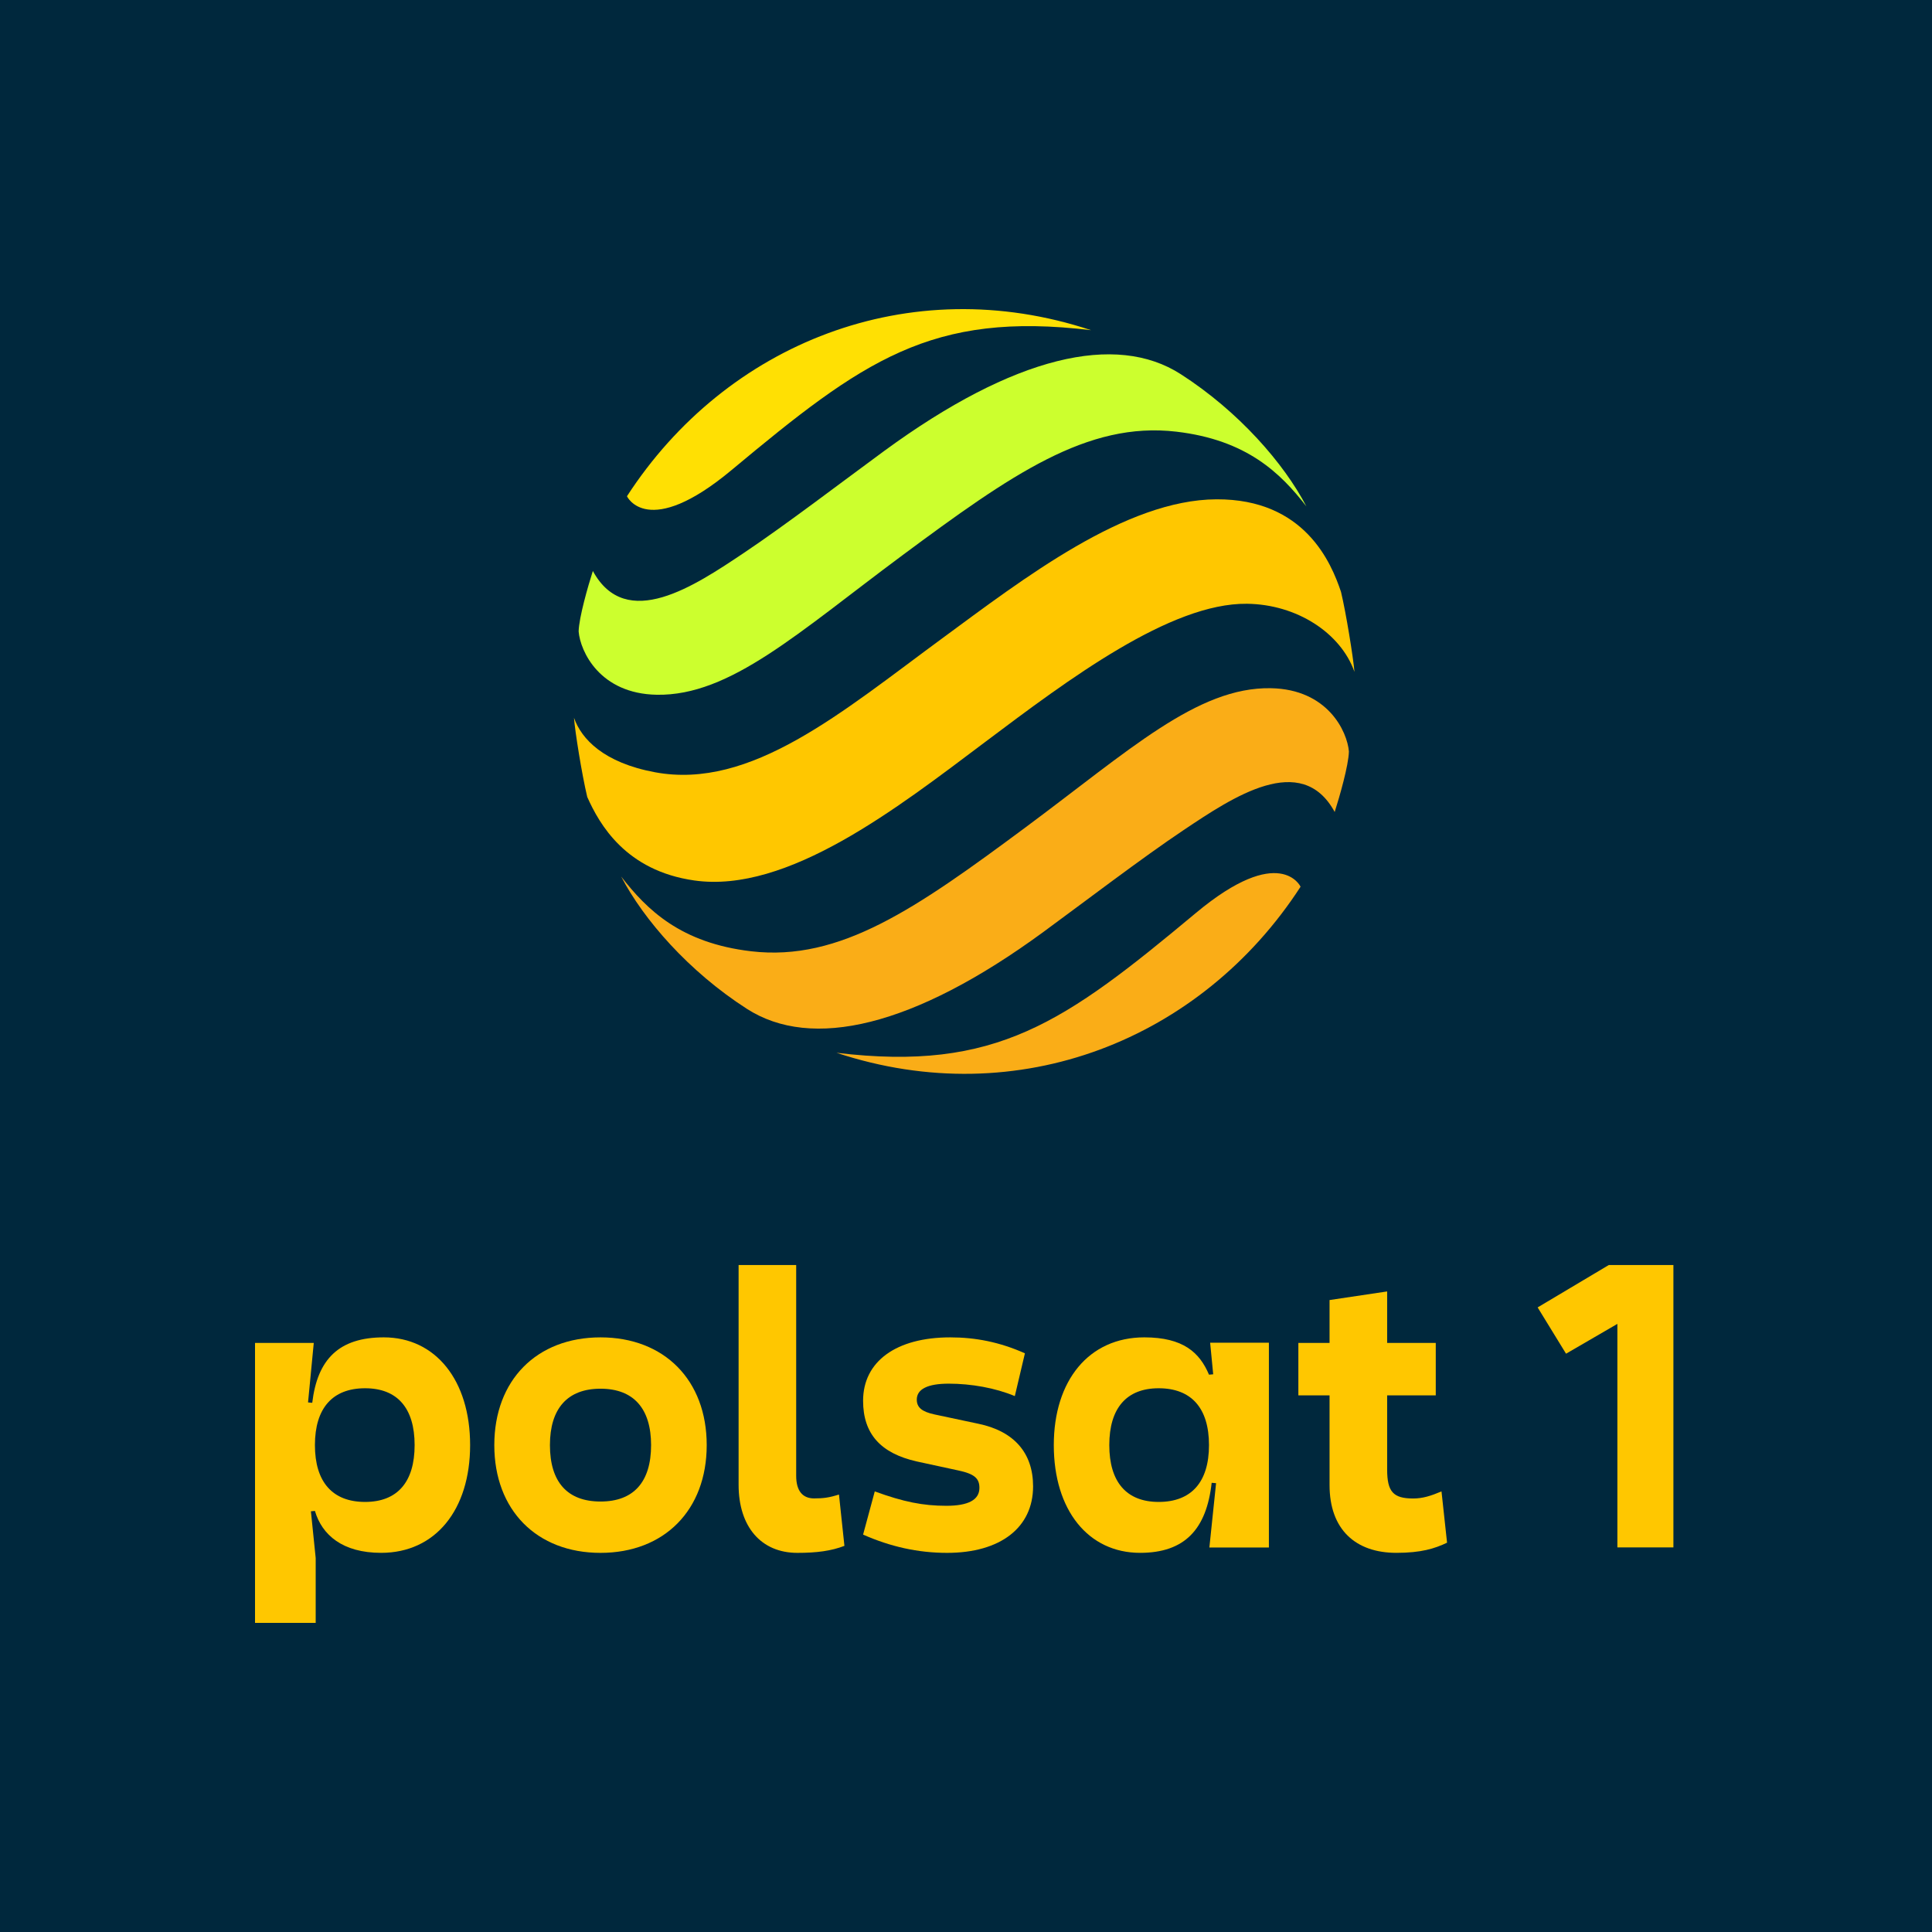
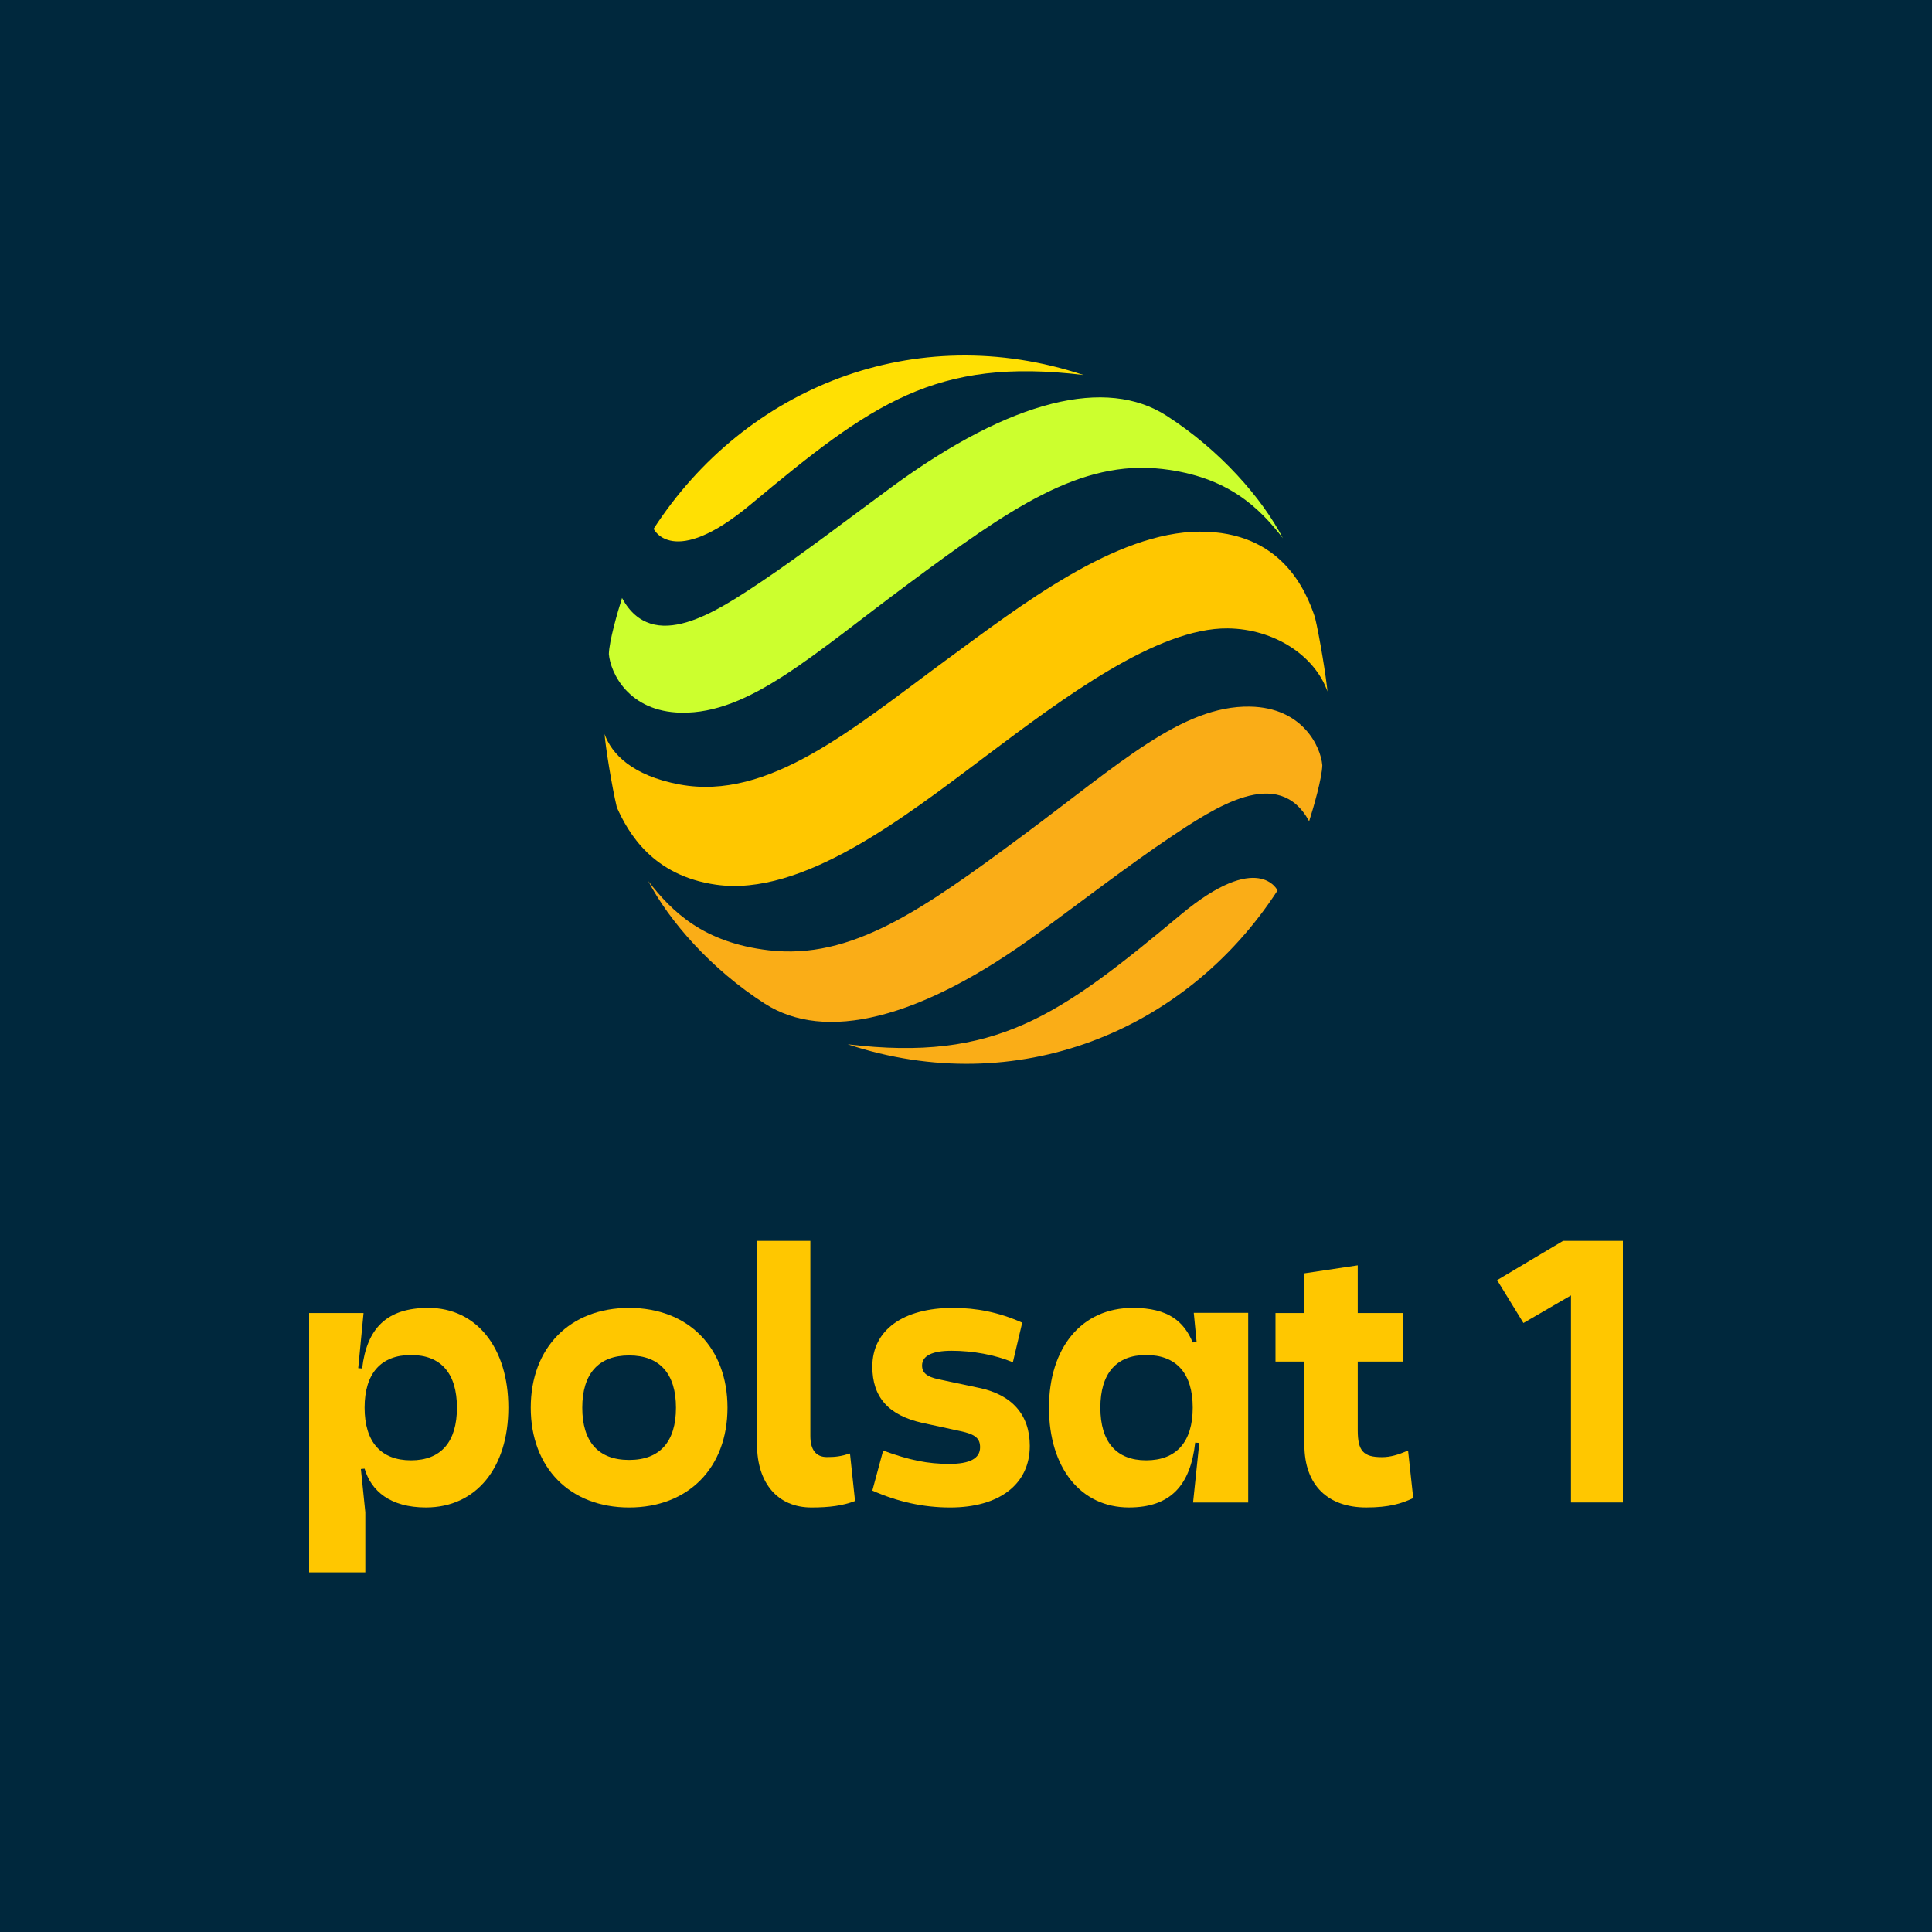
<svg xmlns="http://www.w3.org/2000/svg" width="250" height="250" viewBox="0 0 250 250" fill="none">
  <rect width="250" height="250" fill="#00283D" />
-   <path d="M89.841 113.932C101.9 115.649 116.083 104.582 127.513 95.988C138.238 87.924 151.45 78.017 161.348 78.127C167.825 78.201 173.493 81.916 175.269 86.941C175.099 85.02 174.181 79.317 173.524 76.583C172.27 72.85 168.845 64.561 157.418 64.61C145.627 64.663 132.446 74.872 121.934 82.594C108.886 92.184 97.187 102.227 84.773 99.933C78.112 98.701 75.23 95.621 74.274 92.88C74.401 94.622 75.276 100.125 75.989 103.127C77.588 106.709 80.988 112.671 89.841 113.932Z" fill="#FFC700" />
-   <path d="M141.183 42.725C117.623 34.917 93.946 44.445 81.128 64.214C81.128 64.214 83.777 69.904 94.667 60.823C111.64 46.674 120.481 40.234 141.183 42.725Z" fill="#FFE003" />
-   <path d="M114.415 58.353C109.196 62.176 101.616 67.965 96.246 71.553C89.893 75.801 81.016 81.787 76.715 73.884C76.089 75.838 74.918 79.907 74.875 81.71C75.088 84.278 77.6 89.774 84.989 89.901C94.486 90.064 103.287 81.861 116.733 71.883C130.864 61.399 140.703 54.513 152.214 55.857C161.335 56.923 165.709 61.224 169.044 65.527C166.153 59.981 160.315 53.252 152.774 48.409C144.418 43.039 131.261 46.014 114.415 58.353Z" fill="#CCFF2E" />
-   <path d="M108.24 136.229C131.799 144.037 155.477 134.509 168.294 114.74C168.294 114.74 165.646 109.05 154.755 118.131C137.783 132.28 128.942 138.719 108.24 136.229Z" fill="#FAAD17" />
-   <path d="M135.008 120.6C140.227 116.777 147.807 110.988 153.177 107.4C159.53 103.152 168.408 97.166 172.708 105.07C173.334 103.115 174.505 99.046 174.548 97.243C174.336 94.675 171.823 89.179 164.434 89.053C154.937 88.889 146.136 97.092 132.69 107.07C118.559 117.554 108.72 124.441 97.21 123.096C88.088 122.03 83.714 117.729 80.379 113.426C83.27 118.972 89.108 125.701 96.649 130.544C105.005 135.914 118.162 132.94 135.008 120.6Z" fill="#FAAD17" />
-   <path d="M49.666 173.054C43.871 173.054 41.073 175.877 40.404 181.523L39.86 181.473L40.602 173.772H33V210H40.85V201.605L40.231 195.563L40.751 195.514C41.667 198.634 44.341 200.937 49.319 200.937C56.351 200.937 60.833 195.365 60.833 186.995C60.834 178.6 56.352 173.054 49.666 173.054ZM47.239 194.349C43.029 194.349 40.751 191.774 40.751 186.995C40.751 182.216 43.029 179.64 47.239 179.64C51.424 179.64 53.652 182.216 53.652 186.995C53.652 191.774 51.424 194.349 47.239 194.349Z" fill="#FFC700" />
-   <path d="M84.25 186.998C84.25 182.266 81.984 179.698 77.706 179.698C73.427 179.698 71.161 182.266 71.161 186.998C71.161 191.779 73.427 194.297 77.706 194.297C81.984 194.297 84.25 191.779 84.25 186.998ZM91.448 186.998C91.448 195.404 85.961 200.94 77.706 200.94C69.45 200.94 63.963 195.404 63.963 186.998C63.963 178.592 69.45 173.055 77.706 173.055C85.961 173.055 91.448 178.592 91.448 186.998Z" fill="#FFC700" />
-   <path d="M108.562 193.391L109.268 200.034C107.557 200.69 105.692 200.94 103.177 200.94C98.494 200.94 95.575 197.567 95.575 192.133V163.693H103.026V190.974C103.026 192.888 103.83 193.893 105.341 193.893C106.549 193.893 107.304 193.794 108.562 193.391Z" fill="#FFC700" />
-   <path d="M133.681 192.334C133.681 197.67 129.452 200.94 122.556 200.94C118.78 200.94 115.207 200.135 111.684 198.576L113.194 192.987C116.918 194.346 119.437 194.849 122.455 194.849C125.275 194.849 126.736 194.094 126.736 192.534C126.736 191.326 126.132 190.722 123.968 190.268L118.632 189.112C113.95 188.055 111.684 185.537 111.684 181.258C111.684 176.175 115.962 173.055 122.96 173.055C126.23 173.055 129.353 173.66 132.624 175.118L131.317 180.654C128.798 179.6 125.679 179.045 122.757 179.045C120.041 179.045 118.632 179.751 118.632 181.107C118.632 182.115 119.286 182.67 120.895 183.021L126.585 184.23C131.215 185.185 133.681 188.006 133.681 192.334Z" fill="#FFC700" />
-   <path d="M156.592 173.747L156.988 177.833L156.443 177.882C155.23 175.01 153.1 173.054 148.074 173.054C140.892 173.054 136.361 178.65 136.361 186.995C136.361 195.415 140.818 200.937 147.529 200.937C153.323 200.937 156.122 197.866 156.79 191.874L157.36 191.923L156.493 200.244H164.195V173.747H156.592V173.747ZM149.931 194.349C145.771 194.349 143.542 191.774 143.542 186.995C143.542 182.216 145.771 179.64 149.931 179.64C154.165 179.64 156.443 182.216 156.443 186.995C156.443 191.774 154.165 194.349 149.931 194.349Z" fill="#FFC700" />
-   <path d="M187.248 199.624C185.639 200.392 183.88 200.937 180.686 200.937C175.412 200.937 172.044 197.916 172.044 192.171V180.557H168.008V173.772H172.044V168.225L179.497 167.111V173.772H185.787V180.557H179.497V190.165C179.497 193.038 180.29 193.904 182.865 193.904C184.078 193.904 185.118 193.582 186.53 192.988L187.248 199.624Z" fill="#FFC700" />
-   <path d="M209.288 200.236V170.335L210.447 170.637L202.645 175.169L198.97 169.179L208.181 163.692H216.538V200.236H209.288Z" fill="#FFC700" />
+   <path d="M92.648 114.478C103.818 116.069 116.954 105.818 127.542 97.858C137.475 90.389 149.713 81.213 158.881 81.315C164.88 81.384 170.13 84.824 171.775 89.478C171.618 87.699 170.767 82.417 170.159 79.885C168.997 76.427 165.825 68.749 155.241 68.795C144.319 68.844 132.111 78.3 122.374 85.452C110.288 94.335 99.453 103.637 87.955 101.513C81.784 100.371 79.115 97.518 78.23 94.98C78.347 96.593 79.158 101.69 79.818 104.47C81.299 107.789 84.448 113.311 92.648 114.478Z" fill="#FFC700" />
+   <path d="M140.204 48.524C118.381 41.292 96.451 50.117 84.578 68.427C84.578 68.427 87.031 73.698 97.119 65.287C112.839 52.181 121.028 46.217 140.204 48.524Z" fill="#FFE003" />
+   <path d="M115.41 63C110.576 66.54 103.555 71.902 98.581 75.226C92.697 79.16 84.474 84.705 80.49 77.384C79.911 79.194 78.826 82.963 78.786 84.634C78.983 87.012 81.31 92.103 88.154 92.22C96.951 92.371 105.102 84.774 117.557 75.531C130.645 65.821 139.759 59.442 150.42 60.687C158.869 61.675 162.92 65.658 166.009 69.644C163.331 64.507 157.924 58.275 150.94 53.789C143.199 48.815 131.013 51.571 115.41 63Z" fill="#CCFF2E" />
+   <path d="M109.69 135.131C131.512 142.363 153.443 133.537 165.315 115.227C165.315 115.227 162.862 109.956 152.774 118.368C137.054 131.473 128.865 137.437 109.69 135.131Z" fill="#FAAD17" />
+   <path d="M134.484 120.655C139.318 117.114 146.338 111.752 151.312 108.429C157.197 104.494 165.42 98.949 169.403 106.27C169.982 104.46 171.067 100.691 171.107 99.021C170.91 96.642 168.583 91.551 161.739 91.434C152.943 91.283 144.791 98.881 132.337 108.123C119.248 117.834 110.134 124.212 99.473 122.967C91.025 121.979 86.973 117.996 83.884 114.01C86.562 119.147 91.97 125.38 98.954 129.865C106.694 134.839 118.88 132.084 134.484 120.655Z" fill="#FAAD17" />
+   <path d="M55.436 169.239C50.069 169.239 47.477 171.854 46.858 177.083L46.354 177.038L47.042 169.904H40V203.46H47.271V195.685L46.697 190.089L47.179 190.043C48.028 192.933 50.505 195.066 55.115 195.066C61.629 195.066 65.78 189.905 65.78 182.152C65.781 174.377 61.629 169.239 55.436 169.239ZM53.188 188.964C49.289 188.964 47.179 186.579 47.179 182.152C47.179 177.725 49.29 175.34 53.188 175.34C57.065 175.34 59.129 177.725 59.129 182.152C59.129 186.579 57.065 188.964 53.188 188.964Z" fill="#FFC700" />
+   <path d="M87.47 182.155C87.47 177.772 85.371 175.394 81.408 175.394C77.445 175.394 75.346 177.772 75.346 182.155C75.346 186.583 77.445 188.916 81.408 188.916C85.371 188.916 87.47 186.583 87.47 182.155ZM94.137 182.155C94.137 189.941 89.054 195.069 81.408 195.069C73.762 195.069 68.679 189.941 68.679 182.155C68.679 174.369 73.762 169.241 81.408 169.241C89.054 169.241 94.137 174.369 94.137 182.155Z" fill="#FFC700" />
+   <path d="M109.988 188.076L110.642 194.229C109.057 194.837 107.33 195.068 105 195.068C100.663 195.068 97.959 191.945 97.959 186.911V160.569H104.86V185.838C104.86 187.611 105.606 188.542 107.005 188.542C108.124 188.542 108.823 188.45 109.988 188.076Z" fill="#FFC700" />
+   <path d="M133.254 187.097C133.254 192.039 129.337 195.069 122.95 195.069C119.452 195.069 116.143 194.323 112.88 192.879L114.279 187.702C117.728 188.961 120.061 189.427 122.856 189.427C125.469 189.427 126.822 188.727 126.822 187.283C126.822 186.163 126.262 185.604 124.258 185.184L119.316 184.113C114.979 183.134 112.88 180.801 112.88 176.838C112.88 172.13 116.843 169.241 123.324 169.241C126.353 169.241 129.246 169.801 132.275 171.151L131.065 176.279C128.732 175.302 125.843 174.789 123.136 174.789C120.62 174.789 119.316 175.443 119.316 176.699C119.316 177.632 119.921 178.146 121.411 178.472L126.682 179.591C130.97 180.476 133.254 183.088 133.254 187.097Z" fill="#FFC700" />
+   <path d="M154.475 169.881L154.842 173.666L154.338 173.712C153.214 171.051 151.241 169.239 146.585 169.239C139.934 169.239 135.737 174.423 135.737 182.152C135.737 189.951 139.865 195.066 146.081 195.066C151.448 195.066 154.04 192.222 154.659 186.671L155.187 186.717L154.384 194.424H161.517V169.882H154.475V169.881ZM148.306 188.964C144.452 188.964 142.388 186.579 142.388 182.152C142.388 177.725 144.452 175.34 148.306 175.34C152.228 175.34 154.338 177.725 154.338 182.152C154.338 186.579 152.228 188.964 148.306 188.964Z" fill="#FFC700" />
+   <path d="M182.871 193.85C181.38 194.561 179.751 195.066 176.792 195.066C171.907 195.066 168.788 192.267 168.788 186.946V176.189H165.049V169.904H168.788V164.767L175.691 163.735V169.904H181.517V176.189H175.691V185.088C175.691 187.749 176.425 188.552 178.811 188.552C179.934 188.552 180.898 188.253 182.205 187.703L182.871 193.85Z" fill="#FFC700" />
+   <path d="M203.284 194.417V166.721L204.358 167.001L197.131 171.198L193.728 165.65L202.259 160.569H210V194.417H203.284Z" fill="#FFC700" />
</svg>
